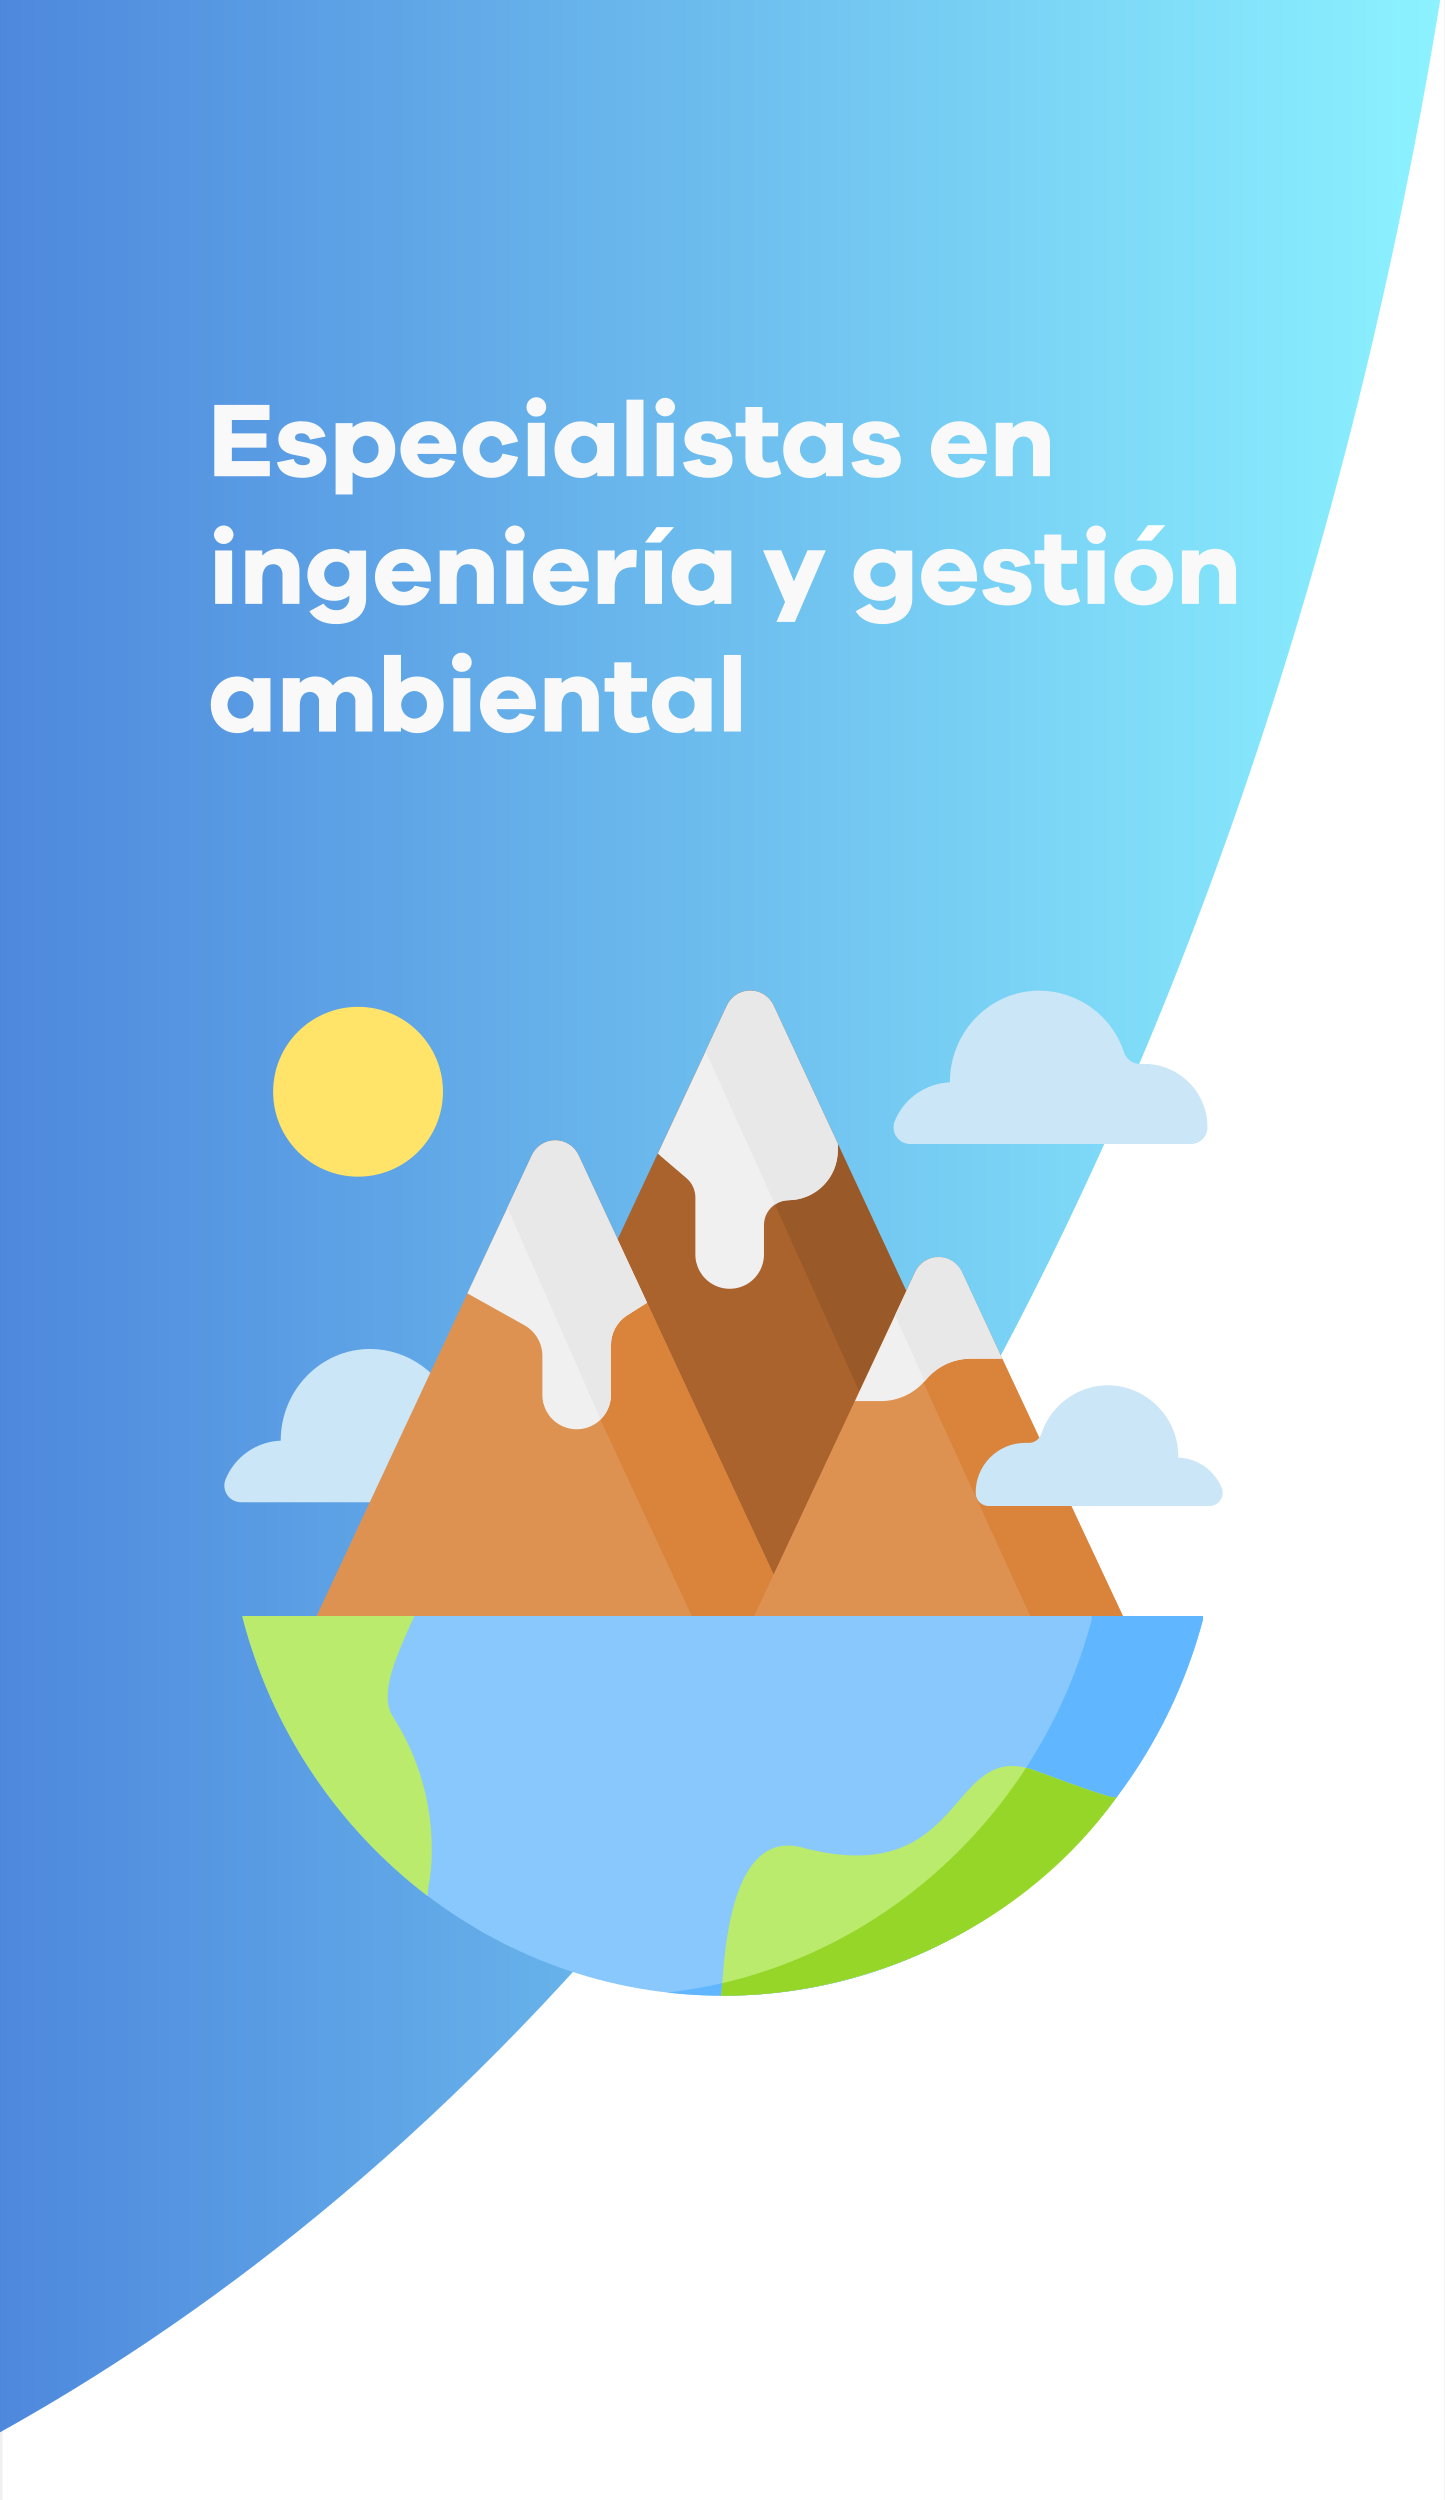
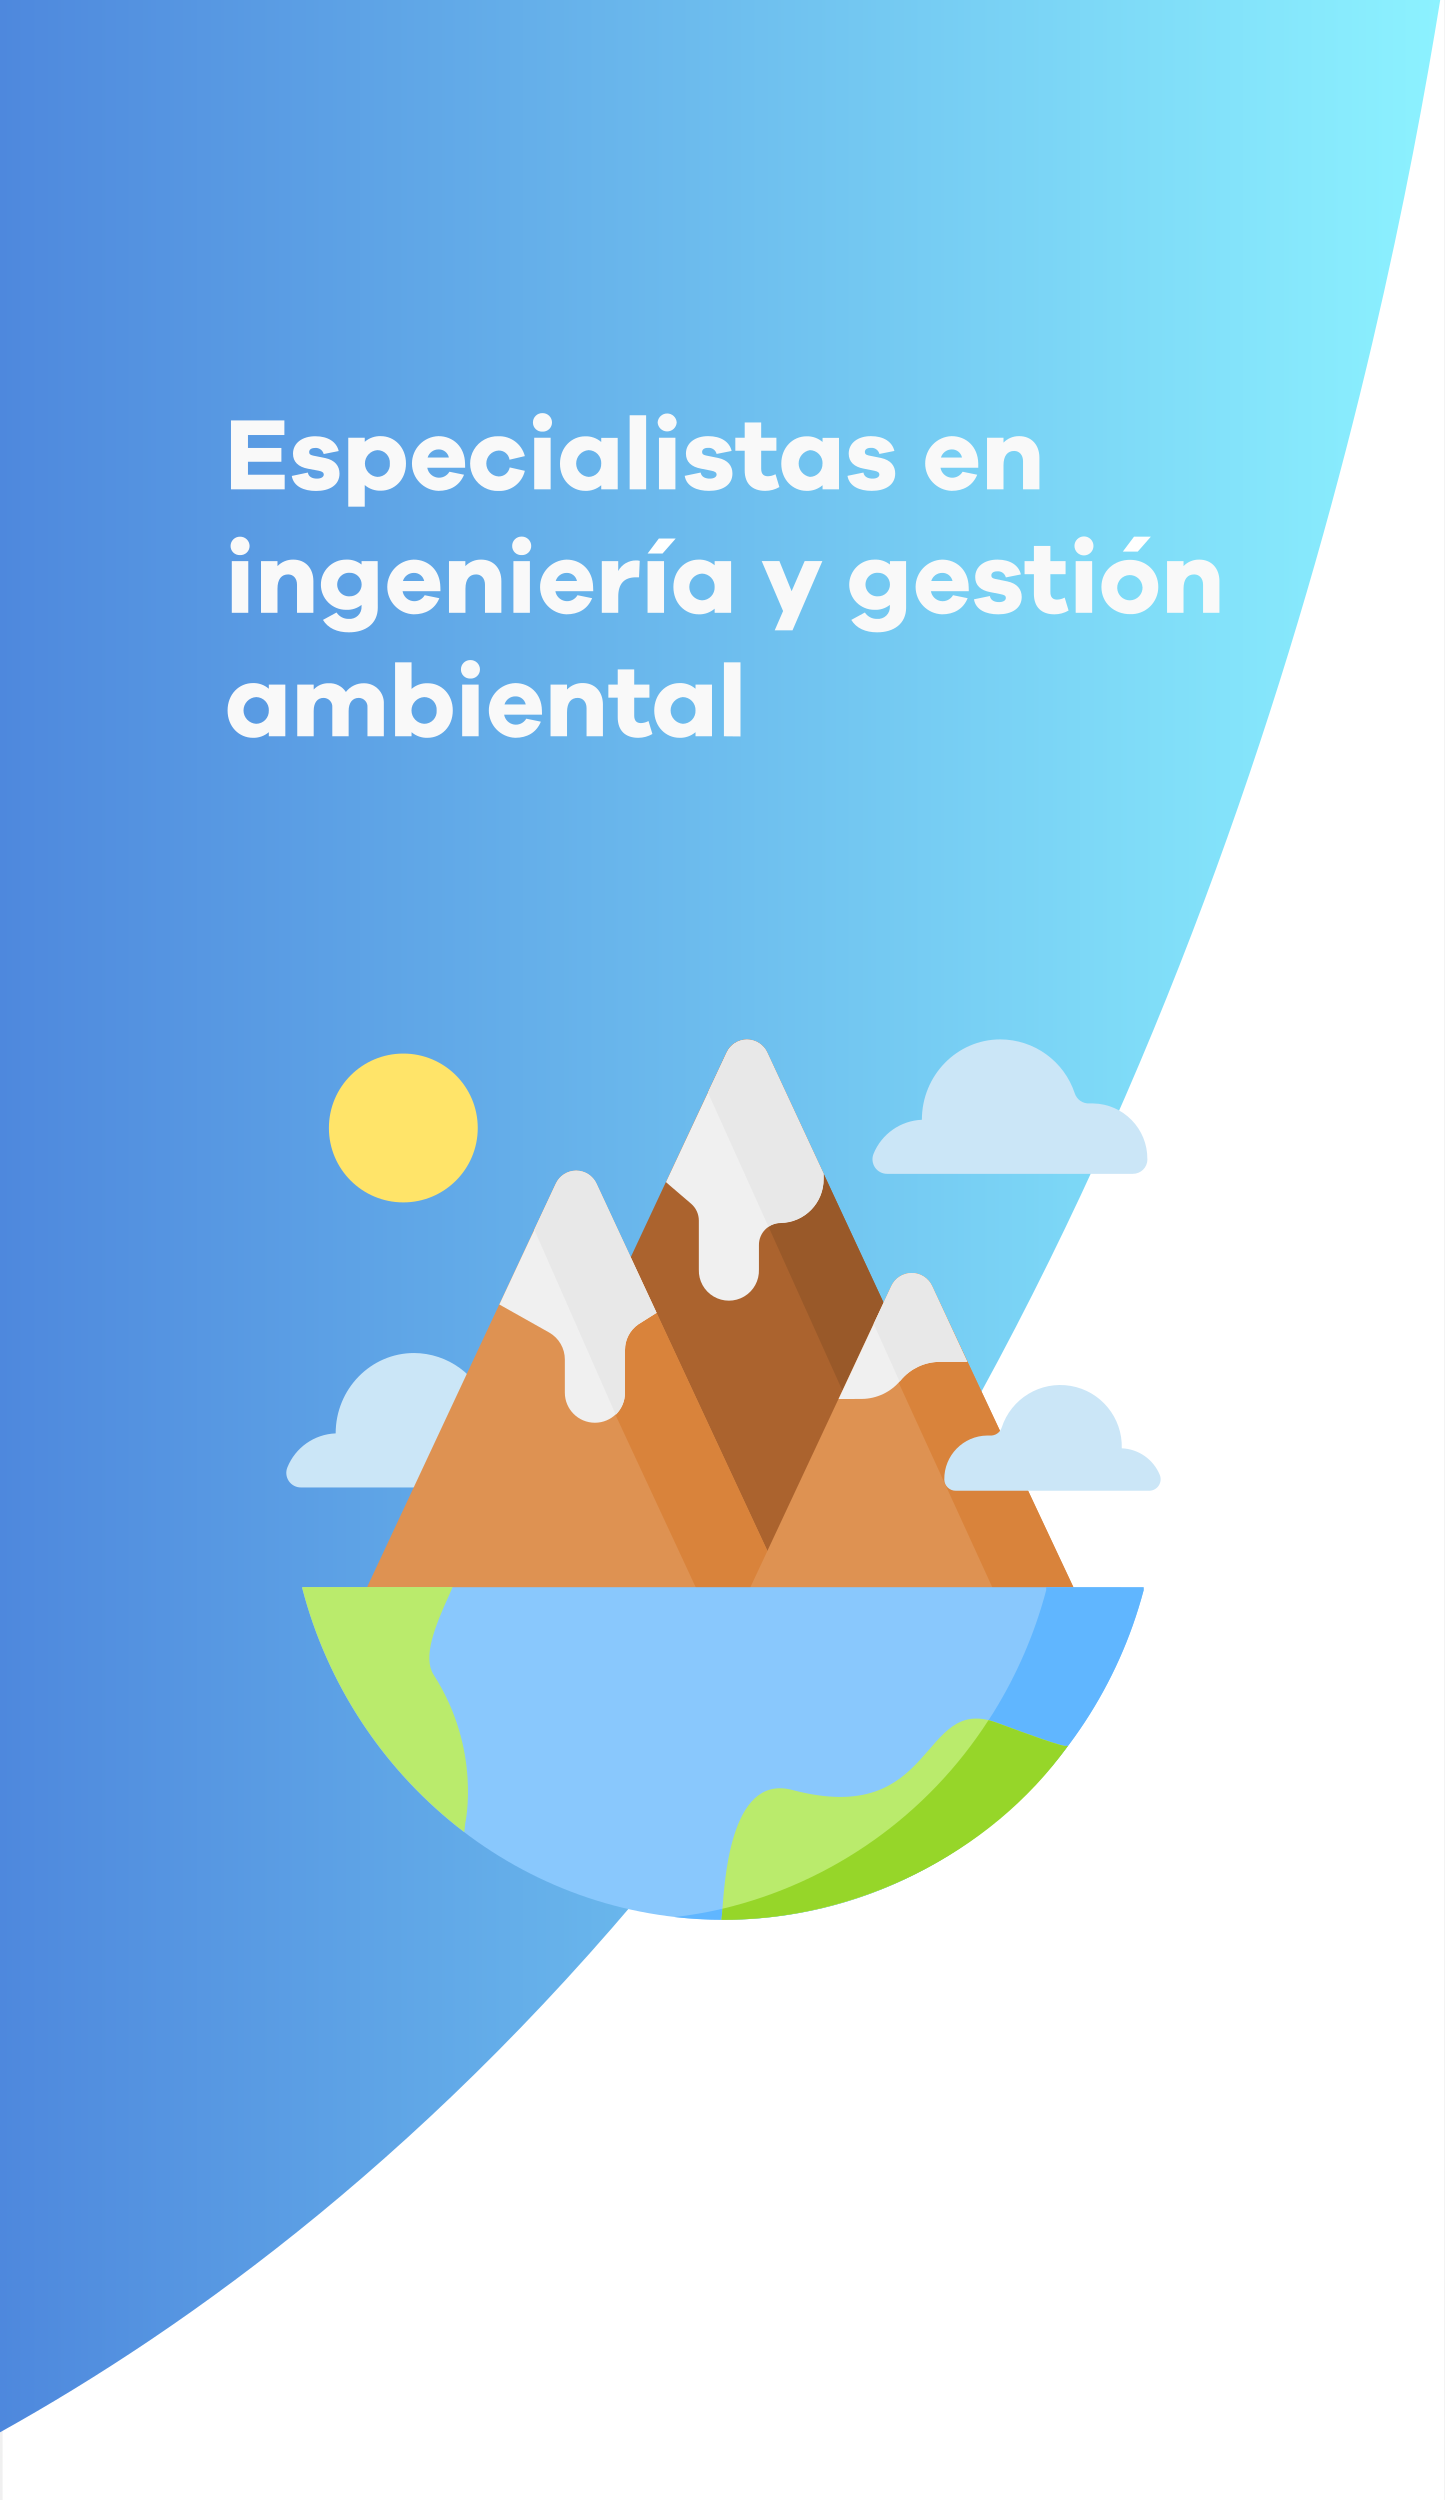
<svg xmlns="http://www.w3.org/2000/svg" id="Capa_1" data-name="Capa 1" viewBox="0 0 425.2 736">
  <defs>
    <style>.cls-1{fill:#fff;}.cls-2{fill:url(#Degradado_sin_nombre_29);}.cls-3{fill:#f9f9f9;}.cls-4{fill:#cbe6f7;}.cls-5{fill:#ab632e;}.cls-6{fill:#995929;}.cls-7{fill:#de9252;}.cls-8{fill:#d9833b;}.cls-9{fill:#f0f0f0;}.cls-10{fill:#e8e8e8;}.cls-11{fill:#89c8fd;}.cls-12{fill:#60b6ff;}.cls-13{fill:#baeb6c;}.cls-14{fill:#96d629;}.cls-15{fill:#ffe469;}</style>
    <linearGradient id="Degradado_sin_nombre_29" y1="358.03" x2="424" y2="358.03" gradientUnits="userSpaceOnUse">
      <stop offset="0" stop-color="#4e88dd" />
      <stop offset="1" stop-color="#8cf2ff" />
    </linearGradient>
  </defs>
  <rect class="cls-1" x="0.76" width="424.44" height="736" />
  <path class="cls-2" d="M0,716.07V0H424c-16.72,103.09-67.23,348.7-223.59,543.41C128.35,633.14,55.33,685.28,0,716.07Z" />
-   <path class="cls-3" d="M79.44,140.2H63.09v-21H79.34v4.45H68.26v3.94H78.44v4.2H68.26v3.95H79.44Z" />
-   <path class="cls-3" d="M86.49,135.1c.21,1.34,1.44,1.85,2.78,1.85s2-.57,2-1.26c0-.53-.41-.94-1.57-1.16l-3.19-.62c-2.91-.53-4.57-2.1-4.57-4.57,0-3.23,2.78-5.33,6.76-5.33s6.51,1.79,7.14,4.51l-4.57.91a2.45,2.45,0,0,0-2.63-1.85c-1.35,0-1.79.66-1.79,1.22s.19.88,1.19,1.1l3.7.75c3,.63,4.35,2.41,4.35,4.73,0,3.48-3,5.29-7.14,5.29-3.69,0-6.86-1.34-7.39-4.57Z" />
-   <path class="cls-3" d="M116.36,132.34c0,5-3.51,8.33-7.67,8.33A7.06,7.06,0,0,1,103.8,139v6.57h-5v-21h5v1.26a7.07,7.07,0,0,1,4.89-1.73C112.85,124,116.36,127.4,116.36,132.34Zm-4.92,0a3.78,3.78,0,0,0-3.79-4.07,4.08,4.08,0,0,0,0,8.14A3.76,3.76,0,0,0,111.44,132.34Z" />
-   <path class="cls-3" d="M134.37,133.63H122.84a3.63,3.63,0,0,0,6.73,1.22l4.45.91c-1.35,3.31-4.19,4.91-7.8,4.91a8.33,8.33,0,0,1,0-16.66c4.44,0,8,3.2,8.11,8.33Zm-11.43-3.07h6.48a3.14,3.14,0,0,0-3.16-2.48A3.45,3.45,0,0,0,122.94,130.56Z" />
-   <path class="cls-3" d="M147.93,133.53l4.6,1a7.89,7.89,0,0,1-8,6.14,8.33,8.33,0,1,1,0-16.66,8,8,0,0,1,8,6l-4.7,1.12a3.24,3.24,0,0,0-3.32-2.78,4,4,0,0,0,0,7.89A3.39,3.39,0,0,0,147.93,133.53Z" />
-   <path class="cls-3" d="M160.8,119.85a2.77,2.77,0,0,1-2.92,2.79,2.74,2.74,0,0,1-2.88-2.79,2.9,2.9,0,0,1,5.8,0Zm-5.42,20.35V124.48h5V140.2Z" />
-   <path class="cls-3" d="M180.81,140.2h-5V139a7.08,7.08,0,0,1-4.89,1.72c-4.16,0-7.67-3.35-7.67-8.33s3.51-8.33,7.67-8.33a7.08,7.08,0,0,1,4.89,1.73v-1.26h5Zm-5-7.86a3.93,3.93,0,0,0-3.86-4.07,4.08,4.08,0,0,0,0,8.14A3.91,3.91,0,0,0,175.8,132.34Z" />
-   <path class="cls-3" d="M184.44,140.2V117.66h5V140.2Z" />
-   <path class="cls-3" d="M198.75,119.85a2.9,2.9,0,0,1-5.79,0,2.9,2.9,0,0,1,5.79,0Zm-5.42,20.35V124.48h5V140.2Z" />
-   <path class="cls-3" d="M206.05,135.1c.22,1.34,1.44,1.85,2.78,1.85s2-.57,2-1.26c0-.53-.41-.94-1.57-1.16l-3.19-.62c-2.91-.53-4.57-2.1-4.57-4.57,0-3.23,2.79-5.33,6.76-5.33s6.51,1.79,7.14,4.51l-4.57.91a2.45,2.45,0,0,0-2.63-1.85c-1.35,0-1.79.66-1.79,1.22s.19.88,1.19,1.1l3.7.75c3,.63,4.35,2.41,4.35,4.73,0,3.48-3,5.29-7.14,5.29-3.69,0-6.85-1.34-7.39-4.57Z" />
-   <path class="cls-3" d="M230,139.51a8.49,8.49,0,0,1-4.29,1.16c-3.91,0-6.26-2.13-6.26-6.26v-5.95H216.6v-4h2.85v-4.63h5v4.63h4.64v4h-4.64v5.45c0,1.63.78,2.28,2.1,2.28a5.13,5.13,0,0,0,2.28-.62Z" />
-   <path class="cls-3" d="M248.13,140.2h-5V139a7.05,7.05,0,0,1-4.88,1.72c-4.16,0-7.67-3.35-7.67-8.33s3.51-8.33,7.67-8.33a7.06,7.06,0,0,1,4.88,1.73v-1.26h5Zm-5-7.86a3.92,3.92,0,0,0-3.85-4.07,4.08,4.08,0,0,0,0,8.14A3.9,3.9,0,0,0,243.12,132.34Z" />
-   <path class="cls-3" d="M255.59,135.1c.22,1.34,1.44,1.85,2.79,1.85s2-.57,2-1.26c0-.53-.41-.94-1.56-1.16l-3.2-.62c-2.91-.53-4.57-2.1-4.57-4.57,0-3.23,2.79-5.33,6.76-5.33s6.52,1.79,7.14,4.51l-4.57.91a2.44,2.44,0,0,0-2.63-1.85c-1.35,0-1.78.66-1.78,1.22s.18.88,1.19,1.1l3.69.75c3,.63,4.35,2.41,4.35,4.73,0,3.48-3,5.29-7.14,5.29-3.69,0-6.85-1.34-7.39-4.57Z" />
-   <path class="cls-3" d="M290.57,133.63H279a3.64,3.64,0,0,0,6.74,1.22l4.44.91c-1.34,3.31-4.19,4.91-7.79,4.91a8.33,8.33,0,0,1,0-16.66c4.44,0,8,3.2,8.11,8.33Zm-11.43-3.07h6.48a3.14,3.14,0,0,0-3.16-2.48A3.45,3.45,0,0,0,279.14,130.56Z" />
-   <path class="cls-3" d="M309.11,130.56v9.64h-5v-8.58c0-1.84-1.1-3.1-2.7-3.1-2,0-3.25,1.35-3.25,4.39v7.29h-5V124.48h5V126a6.46,6.46,0,0,1,4.82-2C306.66,124,309.11,126.61,309.11,130.56Z" />
-   <path class="cls-3" d="M68.76,157.43a2.9,2.9,0,0,1-5.79,0,2.9,2.9,0,0,1,5.79,0Zm-5.42,20.35V162.06h5v15.72Z" />
-   <path class="cls-3" d="M88.17,168.14v9.64h-5V169.2c0-1.85-1.1-3.1-2.7-3.1-2,0-3.25,1.35-3.25,4.39v7.29h-5V162.06h5v1.51a6.46,6.46,0,0,1,4.82-2C85.73,161.59,88.17,164.19,88.17,168.14Z" />
-   <path class="cls-3" d="M107.78,176.22c0,4.85-3.7,7.51-8.8,7.51-3.6,0-6.36-1.25-7.89-3.79l4.16-2.25a4.27,4.27,0,0,0,3.7,1.94,3.59,3.59,0,0,0,3.91-3.82v-.44a7,7,0,0,1-4.73,1.5,7.64,7.64,0,0,1,0-15.28,7,7,0,0,1,4.73,1.51v-1h4.92Zm-4.92-7.05a3.71,3.71,0,1,0-3.66,3.6A3.55,3.55,0,0,0,102.86,169.17Z" />
-   <path class="cls-3" d="M126.85,171.21H115.33a3.63,3.63,0,0,0,6.73,1.22l4.44.9c-1.34,3.32-4.19,4.92-7.79,4.92a8.33,8.33,0,0,1,0-16.66c4.45,0,8,3.2,8.11,8.33Zm-11.43-3.07h6.48a3.14,3.14,0,0,0-3.16-2.48A3.45,3.45,0,0,0,115.42,168.14Z" />
-   <path class="cls-3" d="M145.39,168.14v9.64h-5V169.2c0-1.85-1.1-3.1-2.69-3.1-2,0-3.26,1.35-3.26,4.39v7.29h-5V162.06h5v1.51a6.46,6.46,0,0,1,4.82-2C143,161.59,145.39,164.19,145.39,168.14Z" />
-   <path class="cls-3" d="M154.47,157.43a2.9,2.9,0,0,1-5.79,0,2.9,2.9,0,0,1,5.79,0Zm-5.42,20.35V162.06h5v15.72Z" />
-   <path class="cls-3" d="M173.35,171.21H161.83a3.63,3.63,0,0,0,6.73,1.22l4.45.9c-1.35,3.32-4.2,4.92-7.8,4.92a8.33,8.33,0,0,1,0-16.66c4.45,0,8,3.2,8.11,8.33Zm-11.43-3.07h6.48a3.14,3.14,0,0,0-3.16-2.48A3.45,3.45,0,0,0,161.92,168.14Z" />
-   <path class="cls-3" d="M187.51,162l-.22,5h-.91c-3.51,0-5.42,1.81-5.42,5.88v4.92h-5V162.06h5v3a6.08,6.08,0,0,1,5.42-3.23A4.08,4.08,0,0,1,187.51,162Z" />
-   <path class="cls-3" d="M189.89,177.78V162.06h5v15.72Z" />
-   <path class="cls-3" d="M215.31,177.78h-5v-1.25a7.08,7.08,0,0,1-4.88,1.72c-4.16,0-7.67-3.35-7.67-8.33s3.51-8.33,7.67-8.33a7.08,7.08,0,0,1,4.88,1.72v-1.25h5Zm-5-7.86a3.92,3.92,0,0,0-3.85-4.07,4.08,4.08,0,0,0,0,8.14A3.9,3.9,0,0,0,210.3,169.92Z" />
-   <path class="cls-3" d="M234,183.1h-5.42l2.54-5.85L224.62,162H230l3.73,9.18,4-9.18h5.38Z" />
-   <path class="cls-3" d="M268.58,176.22c0,4.85-3.69,7.51-8.8,7.51-3.6,0-6.35-1.25-7.89-3.79l4.17-2.25c1.19,1.41,2.06,1.94,3.69,1.94a3.6,3.6,0,0,0,3.92-3.82v-.44a7,7,0,0,1-4.73,1.5,7.64,7.64,0,0,1,0-15.28,7,7,0,0,1,4.73,1.51v-1h4.91Zm-4.91-7.05A3.55,3.55,0,0,0,260,165.6a3.59,3.59,0,1,0,0,7.17A3.58,3.58,0,0,0,263.67,169.17Z" />
-   <path class="cls-3" d="M287.65,171.21H276.13a3.63,3.63,0,0,0,6.73,1.22l4.45.9c-1.35,3.32-4.2,4.92-7.8,4.92a8.33,8.33,0,0,1,0-16.66c4.45,0,8,3.2,8.11,8.33Zm-11.43-3.07h6.49a3.16,3.16,0,0,0-3.17-2.48A3.45,3.45,0,0,0,276.22,168.14Z" />
-   <path class="cls-3" d="M294.07,172.68c.22,1.34,1.44,1.84,2.79,1.84s2-.56,2-1.25c0-.53-.41-.94-1.57-1.16l-3.19-.62c-2.91-.54-4.57-2.1-4.57-4.57,0-3.23,2.78-5.33,6.76-5.33s6.51,1.79,7.14,4.51l-4.57.91a2.45,2.45,0,0,0-2.63-1.85c-1.35,0-1.79.66-1.79,1.22s.19.88,1.19,1.1l3.7.75c3,.63,4.35,2.41,4.35,4.73,0,3.47-3,5.29-7.14,5.29-3.7,0-6.86-1.35-7.39-4.57Z" />
-   <path class="cls-3" d="M318,177.09a8.49,8.49,0,0,1-4.29,1.16c-3.91,0-6.26-2.13-6.26-6.26v-6h-2.85v-4h2.85v-4.63h5v4.63h4.63v4h-4.63v5.45c0,1.63.78,2.28,2.1,2.28a5.2,5.2,0,0,0,2.28-.62Z" />
-   <path class="cls-3" d="M325.61,157.43a2.9,2.9,0,0,1-5.79,0,2.9,2.9,0,0,1,5.79,0Zm-5.42,20.35V162.06h5v15.72Z" />
-   <path class="cls-3" d="M345.37,169.92c0,5-3.95,8.3-8.61,8.3s-8.71-3.32-8.71-8.3,3.95-8.26,8.71-8.26S345.37,165,345.37,169.92Zm-4.82,0a3.85,3.85,0,1,0-3.79,4.07A3.91,3.91,0,0,0,340.55,169.92Z" />
-   <path class="cls-3" d="M363.91,168.14v9.64h-5V169.2c0-1.85-1.1-3.1-2.69-3.1-2,0-3.26,1.35-3.26,4.39v7.29h-5V162.06h5v1.51a6.46,6.46,0,0,1,4.82-2C361.46,161.59,363.91,164.19,363.91,168.14Z" />
-   <path class="cls-3" d="M79.62,215.36h-5v-1.25a7.13,7.13,0,0,1-4.89,1.72c-4.16,0-7.67-3.35-7.67-8.33s3.51-8.33,7.67-8.33a7.13,7.13,0,0,1,4.89,1.72v-1.25h5Zm-5-7.86a3.93,3.93,0,0,0-3.86-4.07,4.08,4.08,0,0,0,0,8.14A3.91,3.91,0,0,0,74.62,207.5Z" />
-   <path class="cls-3" d="M109.62,205.53v9.83h-5v-8.77a2.67,2.67,0,0,0-2.63-2.91c-1.85,0-3.07,1.35-3.07,4v7.7h-5v-8.77a2.67,2.67,0,0,0-2.66-2.91c-1.82,0-3,1.35-3,4v7.7h-5V199.64h5v1.44a5.94,5.94,0,0,1,4.63-1.91A5.83,5.83,0,0,1,98,201.83a6.76,6.76,0,0,1,5.57-2.66A6,6,0,0,1,109.62,205.53Z" />
-   <path class="cls-3" d="M130.61,207.5c0,5-3.51,8.33-7.67,8.33a7.11,7.11,0,0,1-4.89-1.72v1.25h-5V192.82h5v8.07a7.11,7.11,0,0,1,4.89-1.72C127.1,199.17,130.61,202.55,130.61,207.5Zm-4.92,0a3.78,3.78,0,0,0-3.79-4.07,4.08,4.08,0,0,0,0,8.14A3.77,3.77,0,0,0,125.69,207.5Z" />
-   <path class="cls-3" d="M138.88,195a2.77,2.77,0,0,1-2.92,2.78,2.74,2.74,0,0,1-2.88-2.78,2.82,2.82,0,0,1,2.88-2.85A2.86,2.86,0,0,1,138.88,195Zm-5.42,20.35V199.64h5v15.72Z" />
-   <path class="cls-3" d="M157.76,208.78H146.23A3.64,3.64,0,0,0,153,210l4.44.9c-1.34,3.32-4.19,4.92-7.79,4.92a8.33,8.33,0,0,1,0-16.66c4.44,0,8,3.2,8.11,8.33Zm-11.43-3.06h6.48a3.14,3.14,0,0,0-3.16-2.48A3.45,3.45,0,0,0,146.33,205.72Z" />
-   <path class="cls-3" d="M176.3,205.72v9.64h-5v-8.58c0-1.85-1.1-3.1-2.7-3.1-2,0-3.25,1.35-3.25,4.38v7.3h-5V199.64h5v1.5a6.49,6.49,0,0,1,4.82-2C173.85,199.17,176.3,201.77,176.3,205.72Z" />
-   <path class="cls-3" d="M191.36,214.67a8.52,8.52,0,0,1-4.29,1.16c-3.91,0-6.26-2.13-6.26-6.26v-5.95H178v-4h2.85V195h5v4.63h4.63v4h-4.63v5.45c0,1.62.78,2.28,2.1,2.28a5.2,5.2,0,0,0,2.28-.62Z" />
-   <path class="cls-3" d="M209.49,215.36h-5v-1.25a7.1,7.1,0,0,1-4.88,1.72c-4.17,0-7.67-3.35-7.67-8.33s3.5-8.33,7.67-8.33a7.1,7.1,0,0,1,4.88,1.72v-1.25h5Zm-5-7.86a3.92,3.92,0,0,0-3.85-4.07,4.08,4.08,0,0,0,0,8.14A3.9,3.9,0,0,0,204.48,207.5Z" />
-   <path class="cls-3" d="M213.13,215.36V192.82h5v22.54Z" />
-   <polygon class="cls-1" points="334.53 159.16 339.08 159.16 343.07 154.61 337.94 154.61 334.53 159.16" />
-   <polygon class="cls-1" points="189.9 159.73 194.46 159.73 198.44 155.18 193.32 155.18 189.9 159.73" />
-   <path class="cls-4" d="M158.39,437.43a18.55,18.55,0,0,0-18.32-18.78c-.4,0-.8,0-1.19,0a4.94,4.94,0,0,1-5-3.38A26.42,26.42,0,0,0,109,397.13c-14.56,0-26.36,12.09-26.36,27h0a18.33,18.33,0,0,0-16.23,11.37,4.9,4.9,0,0,0,4.55,6.76h82.56a4.87,4.87,0,0,0,4.9-4.8Z" />
-   <path class="cls-5" d="M167.18,396.14,214,296.06a7.53,7.53,0,0,1,13.72,0l46.53,100.06L223,514Z" />
-   <path class="cls-6" d="M227.73,296.08a7.53,7.53,0,0,0-13.72,0l-6.26,13.39L261.1,427.69l13.16-31.55Z" />
-   <path class="cls-7" d="M89.92,482.77l66.67-142.59a7.53,7.53,0,0,1,13.72,0l66.08,142Z" />
-   <path class="cls-8" d="M170.31,340.2a7.53,7.53,0,0,0-13.72,0l-8,17.22,58.07,124.77L90,482.65l-.06.12,146.47-.6Z" />
-   <path class="cls-7" d="M220,480.09,269.4,374.56a7.53,7.53,0,0,1,13.72,0l50,106.7Z" />
-   <path class="cls-8" d="M283.12,374.58a7.53,7.53,0,0,0-13.72,0L263.14,388l43.8,95.71h27.39Z" />
-   <path class="cls-9" d="M154.43,390.18a10.37,10.37,0,0,1,5.25,9.07v11.11a10.1,10.1,0,1,0,20.19,0V396a10.41,10.41,0,0,1,4.49-8.6l6.12-3.87L170.31,340.2a7.53,7.53,0,0,0-13.72,0l-19,40.57.31.17Z" />
-   <path class="cls-9" d="M202.12,346.87a7.49,7.49,0,0,1,2.6,5.69V369a10.1,10.1,0,1,0,20.19,0v-8.22a7.34,7.34,0,0,1,7.24-7.43,14.68,14.68,0,0,0,14.5-14.85v-1.72l-18.92-40.69a7.53,7.53,0,0,0-13.72,0l-20.35,43.51,1.48,1.31Z" />
-   <path class="cls-10" d="M232.15,353.34a14.68,14.68,0,0,0,14.5-14.85v-1.72l-18.92-40.69a7.53,7.53,0,0,0-13.72,0l-6.26,13.39,20.37,45.15A7.11,7.11,0,0,1,232.15,353.34Z" />
-   <path class="cls-9" d="M259.37,412.48a17.11,17.11,0,0,0,13.16-6.23A17.11,17.11,0,0,1,285.7,400H295l-11.83-25.44a7.53,7.53,0,0,0-13.72,0l-17.74,37.92Z" />
-   <path class="cls-10" d="M285.7,400H295l-11.83-25.44a7.53,7.53,0,0,0-13.72,0l-5.94,12.69,8.72,19.4.35-.4A17.11,17.11,0,0,1,285.7,400Z" />
-   <path class="cls-10" d="M170.31,340.2a7.53,7.53,0,0,0-13.72,0l-7.19,15.38,27.37,62.24a10.41,10.41,0,0,0,3.1-7.44V396a10.41,10.41,0,0,1,4.49-8.6l6.12-3.87Z" />
-   <path class="cls-11" d="M71.4,475.75H354.17v1c-16.93,63.85-73.78,110.79-141.3,110.79-67.74,0-124.73-47.24-141.47-111.4Z" />
-   <path class="cls-12" d="M321.43,475.75v1c-15.55,58.61-64.74,103-124.93,109.85a142.65,142.65,0,0,0,16.37.94c67.52,0,124.37-46.94,141.3-110.79v-1Z" />
-   <path class="cls-13" d="M115.58,505.2c-3.74-5.85.31-16.06,5.4-27.21l1-2.24H71.4v.41a150.84,150.84,0,0,0,54.45,82l.31-3S131.8,530.54,115.58,505.2Z" />
-   <path class="cls-13" d="M304.77,521.28c-26-9.7-19.72,35.57-68.63,22.63-21.44-5.67-22.87,32.33-23.66,42l-.17,1.61h.56c47.12,0,89-22.86,115.82-58.38L328,529S330.81,531,304.77,521.28Z" />
-   <path class="cls-13" d="M320.52,539.08l-.09.1Z" />
-   <path class="cls-14" d="M304.77,521.29a26.55,26.55,0,0,0-2.7-.84c-20.49,31.57-52.28,54.73-89.43,63.39-.06.8-.11,1.51-.16,2.11l-.17,1.61c44.74.17,90.17-21.67,116.38-58.37L328,529S330.81,531,304.77,521.29Z" />
-   <path class="cls-4" d="M355.46,332a18.56,18.56,0,0,0-18.33-18.78c-.4,0-.8,0-1.19,0a4.92,4.92,0,0,1-5-3.37A26.41,26.41,0,0,0,306,291.64c-14.56,0-26.36,12.1-26.36,27v0A18.34,18.34,0,0,0,263.44,330,4.91,4.91,0,0,0,268,336.8h82.56a4.88,4.88,0,0,0,4.91-4.8Z" />
-   <path class="cls-4" d="M287.24,439.56a14.61,14.61,0,0,1,14.43-14.78c.3,0,.6,0,.89,0a3.92,3.92,0,0,0,4-2.64,20.79,20.79,0,0,1,19.62-14.33A21,21,0,0,1,346.9,429.1h0a14.45,14.45,0,0,1,12.77,8.94,3.87,3.87,0,0,1-3.6,5.33H291.12a3.84,3.84,0,0,1-3.88-3.78Z" />
-   <path class="cls-15" d="M130.41,321.41a25,25,0,1,1-25-25A25,25,0,0,1,130.41,321.41Z" />
+   <path class="cls-3" d="M83.81,144.06H68V123.77H83.72v4.3H73v3.81h9.84v4.06H73v3.82H83.81Z" />
+   <path class="cls-3" d="M90.63,139.12c.21,1.31,1.39,1.79,2.69,1.79s2-.54,2-1.21c0-.52-.39-.91-1.51-1.12L90.69,138c-2.82-.51-4.43-2-4.43-4.42,0-3.12,2.7-5.15,6.55-5.15s6.3,1.73,6.9,4.36l-4.42.88a2.36,2.36,0,0,0-2.54-1.79c-1.31,0-1.73.64-1.73,1.19s.18.84,1.15,1.06l3.57.72c2.88.61,4.21,2.33,4.21,4.58,0,3.36-2.9,5.11-6.9,5.11-3.57,0-6.63-1.3-7.15-4.42Z" />
+   <path class="cls-3" d="M119.52,136.46c0,4.81-3.39,8-7.42,8a6.83,6.83,0,0,1-4.72-1.66v6.36h-4.85V128.86h4.85v1.21a6.83,6.83,0,0,1,4.72-1.67C116.13,128.4,119.52,131.67,119.52,136.46Zm-4.75,0a3.66,3.66,0,0,0-3.67-3.94,3.95,3.95,0,0,0,0,7.88A3.65,3.65,0,0,0,114.77,136.46Z" />
+   <path class="cls-3" d="M136.94,137.7H125.79a3.52,3.52,0,0,0,6.52,1.18l4.3.88c-1.31,3.21-4.06,4.75-7.55,4.75a8.06,8.06,0,0,1,0-16.11c4.31,0,7.76,3.09,7.85,8.06Zm-11.06-3h6.27a3,3,0,0,0-3.06-2.39A3.34,3.34,0,0,0,125.88,134.73Z" />
+   <path class="cls-3" d="M150.06,137.61l4.45,1a7.64,7.64,0,0,1-7.76,5.93,8.06,8.06,0,1,1,0-16.11,7.74,7.74,0,0,1,7.76,5.85L150,135.34a3.13,3.13,0,0,0-3.21-2.7,3.82,3.82,0,0,0,0,7.63A3.26,3.26,0,0,0,150.06,137.61Z" />
+   <path class="cls-3" d="M162.51,124.37a2.68,2.68,0,0,1-2.82,2.7,2.65,2.65,0,0,1-2.79-2.7,2.73,2.73,0,0,1,2.79-2.75A2.76,2.76,0,0,1,162.51,124.37Zm-5.24,19.69v-15.2h4.84v15.2Z" />
+   <path class="cls-3" d="M181.86,144.06H177v-1.21a6.83,6.83,0,0,1-4.72,1.66c-4,0-7.42-3.24-7.42-8s3.39-8.06,7.42-8.06a6.83,6.83,0,0,1,4.72,1.67v-1.21h4.85Zm-4.85-7.6a3.79,3.79,0,0,0-3.72-3.94,3.95,3.95,0,0,0,0,7.88A3.77,3.77,0,0,0,177,136.46Z" />
+   <path class="cls-3" d="M185.37,144.06V122.25h4.85v21.81Z" />
+   <path class="cls-3" d="M199.22,124.37a2.81,2.81,0,0,1-5.61,0,2.81,2.81,0,0,1,5.61,0ZM194,144.06v-15.2h4.84v15.2Z" />
+   <path class="cls-3" d="M206.27,139.12c.22,1.31,1.4,1.79,2.7,1.79s2-.54,2-1.21c0-.52-.4-.91-1.52-1.12l-3.08-.61c-2.82-.51-4.43-2-4.43-4.42,0-3.12,2.7-5.15,6.55-5.15s6.29,1.73,6.9,4.36l-4.42.88a2.36,2.36,0,0,0-2.55-1.79c-1.3,0-1.72.64-1.72,1.19s.18.84,1.15,1.06l3.57.72c2.88.61,4.21,2.33,4.21,4.58,0,3.36-2.9,5.11-6.9,5.11-3.58,0-6.64-1.3-7.15-4.42Z" />
+   <path class="cls-3" d="M229.45,143.39a8.26,8.26,0,0,1-4.15,1.12c-3.79,0-6.06-2.06-6.06-6V132.7h-2.76v-3.84h2.76v-4.49h4.85v4.49h4.48v3.84h-4.48V138c0,1.58.75,2.21,2,2.21a5,5,0,0,0,2.22-.6Z" />
+   <path class="cls-3" d="M247,144.06h-4.84v-1.21a6.85,6.85,0,0,1-4.73,1.66c-4,0-7.42-3.24-7.42-8s3.39-8.06,7.42-8.06a6.86,6.86,0,0,1,4.73,1.67v-1.21H247Zm-4.84-7.6a3.8,3.8,0,0,0-3.73-3.94,4,4,0,0,0,0,7.88A3.78,3.78,0,0,0,242.14,136.46Z" />
+   <path class="cls-3" d="M254.19,139.12c.22,1.31,1.4,1.79,2.7,1.79s2-.54,2-1.21c0-.52-.4-.91-1.52-1.12l-3.09-.61c-2.81-.51-4.42-2-4.42-4.42,0-3.12,2.7-5.15,6.54-5.15s6.3,1.73,6.91,4.36l-4.42.88a2.36,2.36,0,0,0-2.55-1.79c-1.3,0-1.72.64-1.72,1.19s.18.84,1.15,1.06l3.57.72c2.88.61,4.21,2.33,4.21,4.58,0,3.36-2.9,5.11-6.9,5.11-3.58,0-6.64-1.3-7.15-4.42Z" />
+   <path class="cls-3" d="M288,137.7H276.88a3.51,3.51,0,0,0,6.51,1.18l4.3.88c-1.3,3.21-4.05,4.75-7.54,4.75a8.06,8.06,0,0,1,0-16.11c4.3,0,7.76,3.09,7.85,8.06Zm-11.06-3h6.27a3,3,0,0,0-3.06-2.39A3.34,3.34,0,0,0,277,134.73Z" />
+   <path class="cls-3" d="M306,134.73v9.33h-4.82v-8.3c0-1.79-1.06-3-2.6-3-1.91,0-3.15,1.31-3.15,4.24v7.06h-4.85v-15.2h4.85v1.45a6.28,6.28,0,0,1,4.66-1.91C303.6,128.4,306,130.92,306,134.73Z" />
+   <path class="cls-3" d="M73.48,160.72a2.68,2.68,0,0,1-2.82,2.7,2.65,2.65,0,0,1-2.78-2.7A2.73,2.73,0,0,1,70.66,158,2.76,2.76,0,0,1,73.48,160.72Zm-5.24,19.69V165.2h4.85v15.21Z" />
+   <path class="cls-3" d="M92.26,171.08v9.33H87.44v-8.3c0-1.79-1.06-3-2.6-3-1.91,0-3.15,1.3-3.15,4.24v7.06H76.84V165.2h4.85v1.46a6.28,6.28,0,0,1,4.66-1.91C89.9,164.75,92.26,167.26,92.26,171.08Z" />
+   <path class="cls-3" d="M111.22,178.89c0,4.7-3.57,7.27-8.51,7.27-3.48,0-6.15-1.21-7.63-3.66l4-2.18a4.13,4.13,0,0,0,3.57,1.88,3.48,3.48,0,0,0,3.79-3.7v-.42a6.79,6.79,0,0,1-4.58,1.45,7.39,7.39,0,0,1,0-14.78,6.85,6.85,0,0,1,4.58,1.45v-1h4.75Zm-4.75-6.81a3.44,3.44,0,0,0-3.55-3.45,3.47,3.47,0,1,0,0,6.93A3.46,3.46,0,0,0,106.47,172.08Z" />
+   <path class="cls-3" d="M129.67,174.05H118.52a3.51,3.51,0,0,0,6.51,1.18l4.31.88c-1.31,3.21-4.06,4.75-7.55,4.75a8.06,8.06,0,0,1,0-16.11c4.3,0,7.76,3.09,7.85,8.06Zm-11.06-3h6.27a3,3,0,0,0-3.06-2.39A3.34,3.34,0,0,0,118.61,171.08Z" />
+   <path class="cls-3" d="M147.6,171.08v9.33h-4.82v-8.3c0-1.79-1.06-3-2.6-3-1.91,0-3.15,1.3-3.15,4.24v7.06h-4.85V165.2H137v1.46a6.28,6.28,0,0,1,4.66-1.91C145.24,164.75,147.6,167.26,147.6,171.08Z" />
+   <path class="cls-3" d="M156.39,160.72a2.68,2.68,0,0,1-2.82,2.7,2.65,2.65,0,0,1-2.79-2.7,2.73,2.73,0,0,1,2.79-2.75A2.76,2.76,0,0,1,156.39,160.72Zm-5.24,19.69V165.2H156v15.21Z" />
+   <path class="cls-3" d="M174.65,174.05H163.5a3.52,3.52,0,0,0,6.52,1.18l4.3.88c-1.31,3.21-4.06,4.75-7.55,4.75a8.06,8.06,0,0,1,0-16.11c4.3,0,7.75,3.09,7.84,8.06Zm-11.06-3h6.27a3,3,0,0,0-3.05-2.39A3.34,3.34,0,0,0,163.59,171.08Z" />
+   <path class="cls-3" d="M188.34,165.11l-.21,4.85h-.88c-3.39,0-5.24,1.76-5.24,5.69v4.76h-4.84V165.2H182v2.91a5.89,5.89,0,0,1,5.24-3.12A4.19,4.19,0,0,1,188.34,165.11Z" />
+   <path class="cls-3" d="M190.64,180.41V165.2h4.85v15.21Z" />
+   <path class="cls-3" d="M215.24,180.41h-4.85V179.2a6.83,6.83,0,0,1-4.72,1.66c-4,0-7.42-3.24-7.42-8.05s3.39-8.06,7.42-8.06a6.83,6.83,0,0,1,4.72,1.67V165.2h4.85Zm-4.85-7.6a3.79,3.79,0,0,0-3.72-3.94,3.94,3.94,0,0,0,0,7.87A3.76,3.76,0,0,0,210.39,172.81Z" />
+   <path class="cls-3" d="M233.32,185.56h-5.24l2.46-5.67-6.3-14.72h5.21l3.6,8.88,3.85-8.88h5.21Z" />
+   <path class="cls-3" d="M266.76,178.89c0,4.7-3.57,7.27-8.51,7.27-3.48,0-6.15-1.21-7.63-3.66l4-2.18a4.13,4.13,0,0,0,3.57,1.88,3.48,3.48,0,0,0,3.79-3.7v-.42a6.79,6.79,0,0,1-4.58,1.45,7.39,7.39,0,0,1,0-14.78A6.85,6.85,0,0,1,262,166.2v-1h4.75ZM262,172.08a3.44,3.44,0,0,0-3.55-3.45,3.47,3.47,0,1,0,0,6.93A3.46,3.46,0,0,0,262,172.08Z" />
+   <path class="cls-3" d="M285.21,174.05H274.06a3.51,3.51,0,0,0,6.51,1.18l4.31.88c-1.31,3.21-4.06,4.75-7.55,4.75a8.06,8.06,0,0,1,0-16.11c4.31,0,7.76,3.09,7.85,8.06Zm-11.06-3h6.27a3,3,0,0,0-3.06-2.39A3.34,3.34,0,0,0,274.15,171.08Z" />
+   <path class="cls-3" d="M291.42,175.47c.21,1.3,1.39,1.79,2.7,1.79s2-.55,2-1.21-.39-.91-1.51-1.12l-3.09-.61c-2.82-.51-4.42-2-4.42-4.42,0-3.12,2.69-5.15,6.54-5.15s6.3,1.73,6.91,4.36l-4.43.88a2.36,2.36,0,0,0-2.54-1.79c-1.3,0-1.73.64-1.73,1.18s.19.85,1.15,1.06l3.58.73c2.88.61,4.21,2.33,4.21,4.57,0,3.37-2.91,5.12-6.91,5.12-3.57,0-6.63-1.3-7.14-4.42Z" />
+   <path class="cls-3" d="M314.59,179.74a8.2,8.2,0,0,1-4.15,1.12c-3.78,0-6.06-2.06-6.06-6.05v-5.76h-2.75V165.2h2.75v-4.48h4.85v4.48h4.48v3.85h-4.48v5.27c0,1.58.76,2.21,2,2.21a5,5,0,0,0,2.21-.6Z" />
+   <path class="cls-3" d="M321.92,160.72a2.8,2.8,0,0,1-5.6,0,2.8,2.8,0,0,1,5.6,0Zm-5.24,19.69V165.2h4.85v15.21Z" />
+   <path class="cls-3" d="M341,172.81a8,8,0,0,1-8.32,8c-4.61,0-8.42-3.21-8.42-8s3.81-8,8.42-8S341,168,341,172.81Zm-4.66,0a3.72,3.72,0,1,0-3.66,3.93A3.78,3.78,0,0,0,336.37,172.81Z" />
+   <path class="cls-3" d="M359,171.08v9.33h-4.82v-8.3c0-1.79-1.06-3-2.6-3-1.91,0-3.15,1.3-3.15,4.24v7.06h-4.85V165.2h4.85v1.46a6.26,6.26,0,0,1,4.66-1.91C356.6,164.75,359,167.26,359,171.08Z" />
+   <path class="cls-3" d="M84,216.76H79.14v-1.21a6.83,6.83,0,0,1-4.72,1.66c-4,0-7.42-3.24-7.42-8.05s3.39-8.06,7.42-8.06a6.79,6.79,0,0,1,4.72,1.67v-1.22H84Zm-4.85-7.6a3.79,3.79,0,0,0-3.72-3.94,3.94,3.94,0,0,0,0,7.87A3.76,3.76,0,0,0,79.14,209.16Z" />
+   <path class="cls-3" d="M113,207.25v9.51h-4.82v-8.48a2.58,2.58,0,0,0-2.54-2.82c-1.79,0-3,1.3-3,3.85v7.45H97.83v-8.48a2.58,2.58,0,0,0-2.57-2.82c-1.76,0-2.91,1.3-2.91,3.85v7.45H87.51V201.55h4.84V203a5.77,5.77,0,0,1,4.48-1.85,5.65,5.65,0,0,1,5,2.57,6.56,6.56,0,0,1,5.39-2.57A5.79,5.79,0,0,1,113,207.25Z" />
+   <path class="cls-3" d="M133.3,209.16c0,4.81-3.39,8.05-7.42,8.05a6.83,6.83,0,0,1-4.72-1.66v1.21h-4.85V195h4.85v7.82a6.79,6.79,0,0,1,4.72-1.67C129.91,201.1,133.3,204.37,133.3,209.16Zm-4.75,0a3.66,3.66,0,0,0-3.67-3.94,3.94,3.94,0,0,0,0,7.87A3.64,3.64,0,0,0,128.55,209.16Z" />
+   <path class="cls-3" d="M141.3,197.07a2.68,2.68,0,0,1-2.82,2.7,2.65,2.65,0,0,1-2.78-2.7,2.73,2.73,0,0,1,2.78-2.75A2.76,2.76,0,0,1,141.3,197.07Zm-5.24,19.69V201.55h4.85v15.21Z" />
+   <path class="cls-3" d="M159.57,210.4H148.42a3.51,3.51,0,0,0,6.51,1.18l4.3.88c-1.3,3.21-4.06,4.75-7.54,4.75a8.06,8.06,0,0,1,0-16.11c4.3,0,7.75,3.09,7.85,8.06Zm-11.06-3h6.27a3,3,0,0,0-3.06-2.39A3.32,3.32,0,0,0,148.51,207.43Z" />
+   <path class="cls-3" d="M177.5,207.43v9.33h-4.82v-8.3c0-1.79-1.06-3-2.6-3-1.91,0-3.15,1.3-3.15,4.24v7.06h-4.85V201.55h4.85V203a6.26,6.26,0,0,1,4.66-1.91C175.13,201.1,177.5,203.61,177.5,207.43Z" />
+   <path class="cls-3" d="M192.07,216.09a8.23,8.23,0,0,1-4.15,1.12c-3.79,0-6.06-2.06-6.06-6.06V205.4H179.1v-3.85h2.76v-4.48h4.85v4.48h4.48v3.85h-4.48v5.27c0,1.57.75,2.21,2,2.21a4.9,4.9,0,0,0,2.21-.61Z" />
+   <path class="cls-3" d="M209.61,216.76h-4.85v-1.21a6.85,6.85,0,0,1-4.73,1.66c-4,0-7.42-3.24-7.42-8.05s3.4-8.06,7.42-8.06a6.81,6.81,0,0,1,4.73,1.67v-1.22h4.85Zm-4.85-7.6a3.79,3.79,0,0,0-3.73-3.94,3.95,3.95,0,0,0,0,7.87A3.77,3.77,0,0,0,204.76,209.16Z" />
+   <path class="cls-3" d="M213.12,216.76V195H218v21.81Z" />
+   <polygon class="cls-1" points="330.55 162.4 334.95 162.4 338.81 158 333.85 158 330.55 162.4" />
+   <polygon class="cls-1" points="190.66 162.95 195.06 162.95 198.92 158.55 193.96 158.55 190.66 162.95" />
+   <path class="cls-4" d="M165.17,433.7a16.26,16.26,0,0,0-16.06-16.45c-.35,0-.69,0-1,0a4.33,4.33,0,0,1-4.38-3,23.12,23.12,0,0,0-21.82-15.92c-12.75,0-23.09,10.59-23.09,23.66h0a16,16,0,0,0-14.21,10,4.29,4.29,0,0,0,4,5.92h72.32a4.28,4.28,0,0,0,4.3-4.21Z" />
+   <path class="cls-5" d="M172.87,397.53l41-87.66a6.59,6.59,0,0,1,12,0l40.76,87.64L221.75,500.79Z" />
+   <path class="cls-6" d="M225.9,309.89a6.59,6.59,0,0,0-12,0L208.4,321.6l46.73,103.57,11.53-27.64Z" />
+   <path class="cls-7" d="M105.19,473.41l58.4-124.89a6.58,6.58,0,0,1,12,0l57.88,124.36Z" />
+   <path class="cls-8" d="M175.61,348.53a6.59,6.59,0,0,0-12,0l-7.05,15.07,50.87,109.3-102.17.42,0,.1,128.29-.52Z" />
+   <path class="cls-7" d="M219.14,471.07l43.26-92.44a6.59,6.59,0,0,1,12,0l43.82,93.46Z" />
+   <path class="cls-8" d="M274.41,378.65a6.59,6.59,0,0,0-12,0l-5.48,11.73,38.37,83.84h24Z" />
+   <path class="cls-9" d="M161.7,392.31a9.1,9.1,0,0,1,4.59,7.94V410A8.85,8.85,0,1,0,184,410V397.41a9.11,9.11,0,0,1,3.93-7.53l5.36-3.39-17.66-38a6.59,6.59,0,0,0-12,0L147,384.05l.28.15Z" />
+   <path class="cls-9" d="M203.47,354.38a6.55,6.55,0,0,1,2.27,5v14.39a8.85,8.85,0,1,0,17.69,0v-7.2a6.43,6.43,0,0,1,6.35-6.51,12.85,12.85,0,0,0,12.69-13v-1.51L225.9,309.89a6.59,6.59,0,0,0-12,0L196.05,348l1.3,1.14Z" />
+   <path class="cls-10" d="M229.78,360a12.85,12.85,0,0,0,12.69-13v-1.5L225.9,309.89a6.59,6.59,0,0,0-12,0L208.4,321.6l17.84,39.55A6.2,6.2,0,0,1,229.78,360Z" />
+   <path class="cls-9" d="M253.61,411.85a15,15,0,0,0,11.53-5.47,15,15,0,0,1,11.53-5.45h8.11l-10.37-22.28a6.59,6.59,0,0,0-12,0l-15.54,33.22Z" />
+   <path class="cls-10" d="M276.67,400.93h8.11l-10.37-22.28a6.59,6.59,0,0,0-12,0l-5.2,11.11,7.64,17c.1-.12.2-.23.3-.36A15,15,0,0,1,276.67,400.93Z" />
+   <path class="cls-10" d="M175.61,348.53a6.59,6.59,0,0,0-12,0L157.29,362l24,54.52A9.14,9.14,0,0,0,184,410V397.41a9.13,9.13,0,0,1,3.93-7.54l5.36-3.38Z" />
+   <path class="cls-11" d="M89,467.27H336.66v.89c-14.84,55.93-64.63,97-123.78,97-59.33,0-109.25-41.38-123.91-97.57Z" />
+   <path class="cls-12" d="M308,467.27v.89c-13.62,51.34-56.7,90.2-109.43,96.22a125.93,125.93,0,0,0,14.34.82c59.15,0,108.94-41.11,123.78-97v-.89Z" />
+   <path class="cls-13" d="M127.67,493.06c-3.28-5.12.26-14.07,4.72-23.83l.86-2H89v.36a132.08,132.08,0,0,0,47.69,71.79l.27-2.59S141.87,515.26,127.67,493.06Z" />
+   <path class="cls-13" d="M293.39,507.15c-22.81-8.5-17.28,31.15-60.12,19.82-18.78-5-20,28.32-20.73,36.82l-.15,1.41h.49c41.28,0,78-20,101.46-51.13l-.57-.19S316.19,515.65,293.39,507.15Z" />
+   <path class="cls-13" d="M307.18,522.74l-.08.09Z" />
+   <path class="cls-14" d="M293.39,507.16a22.07,22.07,0,0,0-2.38-.74,128.43,128.43,0,0,1-78.33,55.52c-.05.7-.1,1.33-.14,1.85l-.15,1.41c39.19.15,79-19,101.95-51.13l-.57-.19S316.19,515.65,293.39,507.16Z" />
+   <path class="cls-4" d="M337.78,341.3a16.26,16.26,0,0,0-16-16.45c-.35,0-.7,0-1,0a4.31,4.31,0,0,1-4.38-3A23.14,23.14,0,0,0,294.49,306c-12.75,0-23.09,10.59-23.09,23.66h0a16.08,16.08,0,0,0-14.22,10,4.29,4.29,0,0,0,4,5.92h72.32a4.27,4.27,0,0,0,4.3-4.21Z" />
+   <path class="cls-4" d="M278,435.57a12.79,12.79,0,0,1,12.63-12.95l.79,0a3.4,3.4,0,0,0,3.47-2.31,18.12,18.12,0,0,1,35.36,6.07h0a12.65,12.65,0,0,1,11.19,7.83,3.39,3.39,0,0,1-3.15,4.67h-56.9A3.36,3.36,0,0,1,278,435.6Z" />
+   <path class="cls-15" d="M140.65,332.08a21.91,21.91,0,1,1-21.9-21.91A21.91,21.91,0,0,1,140.65,332.08Z" />
</svg>
